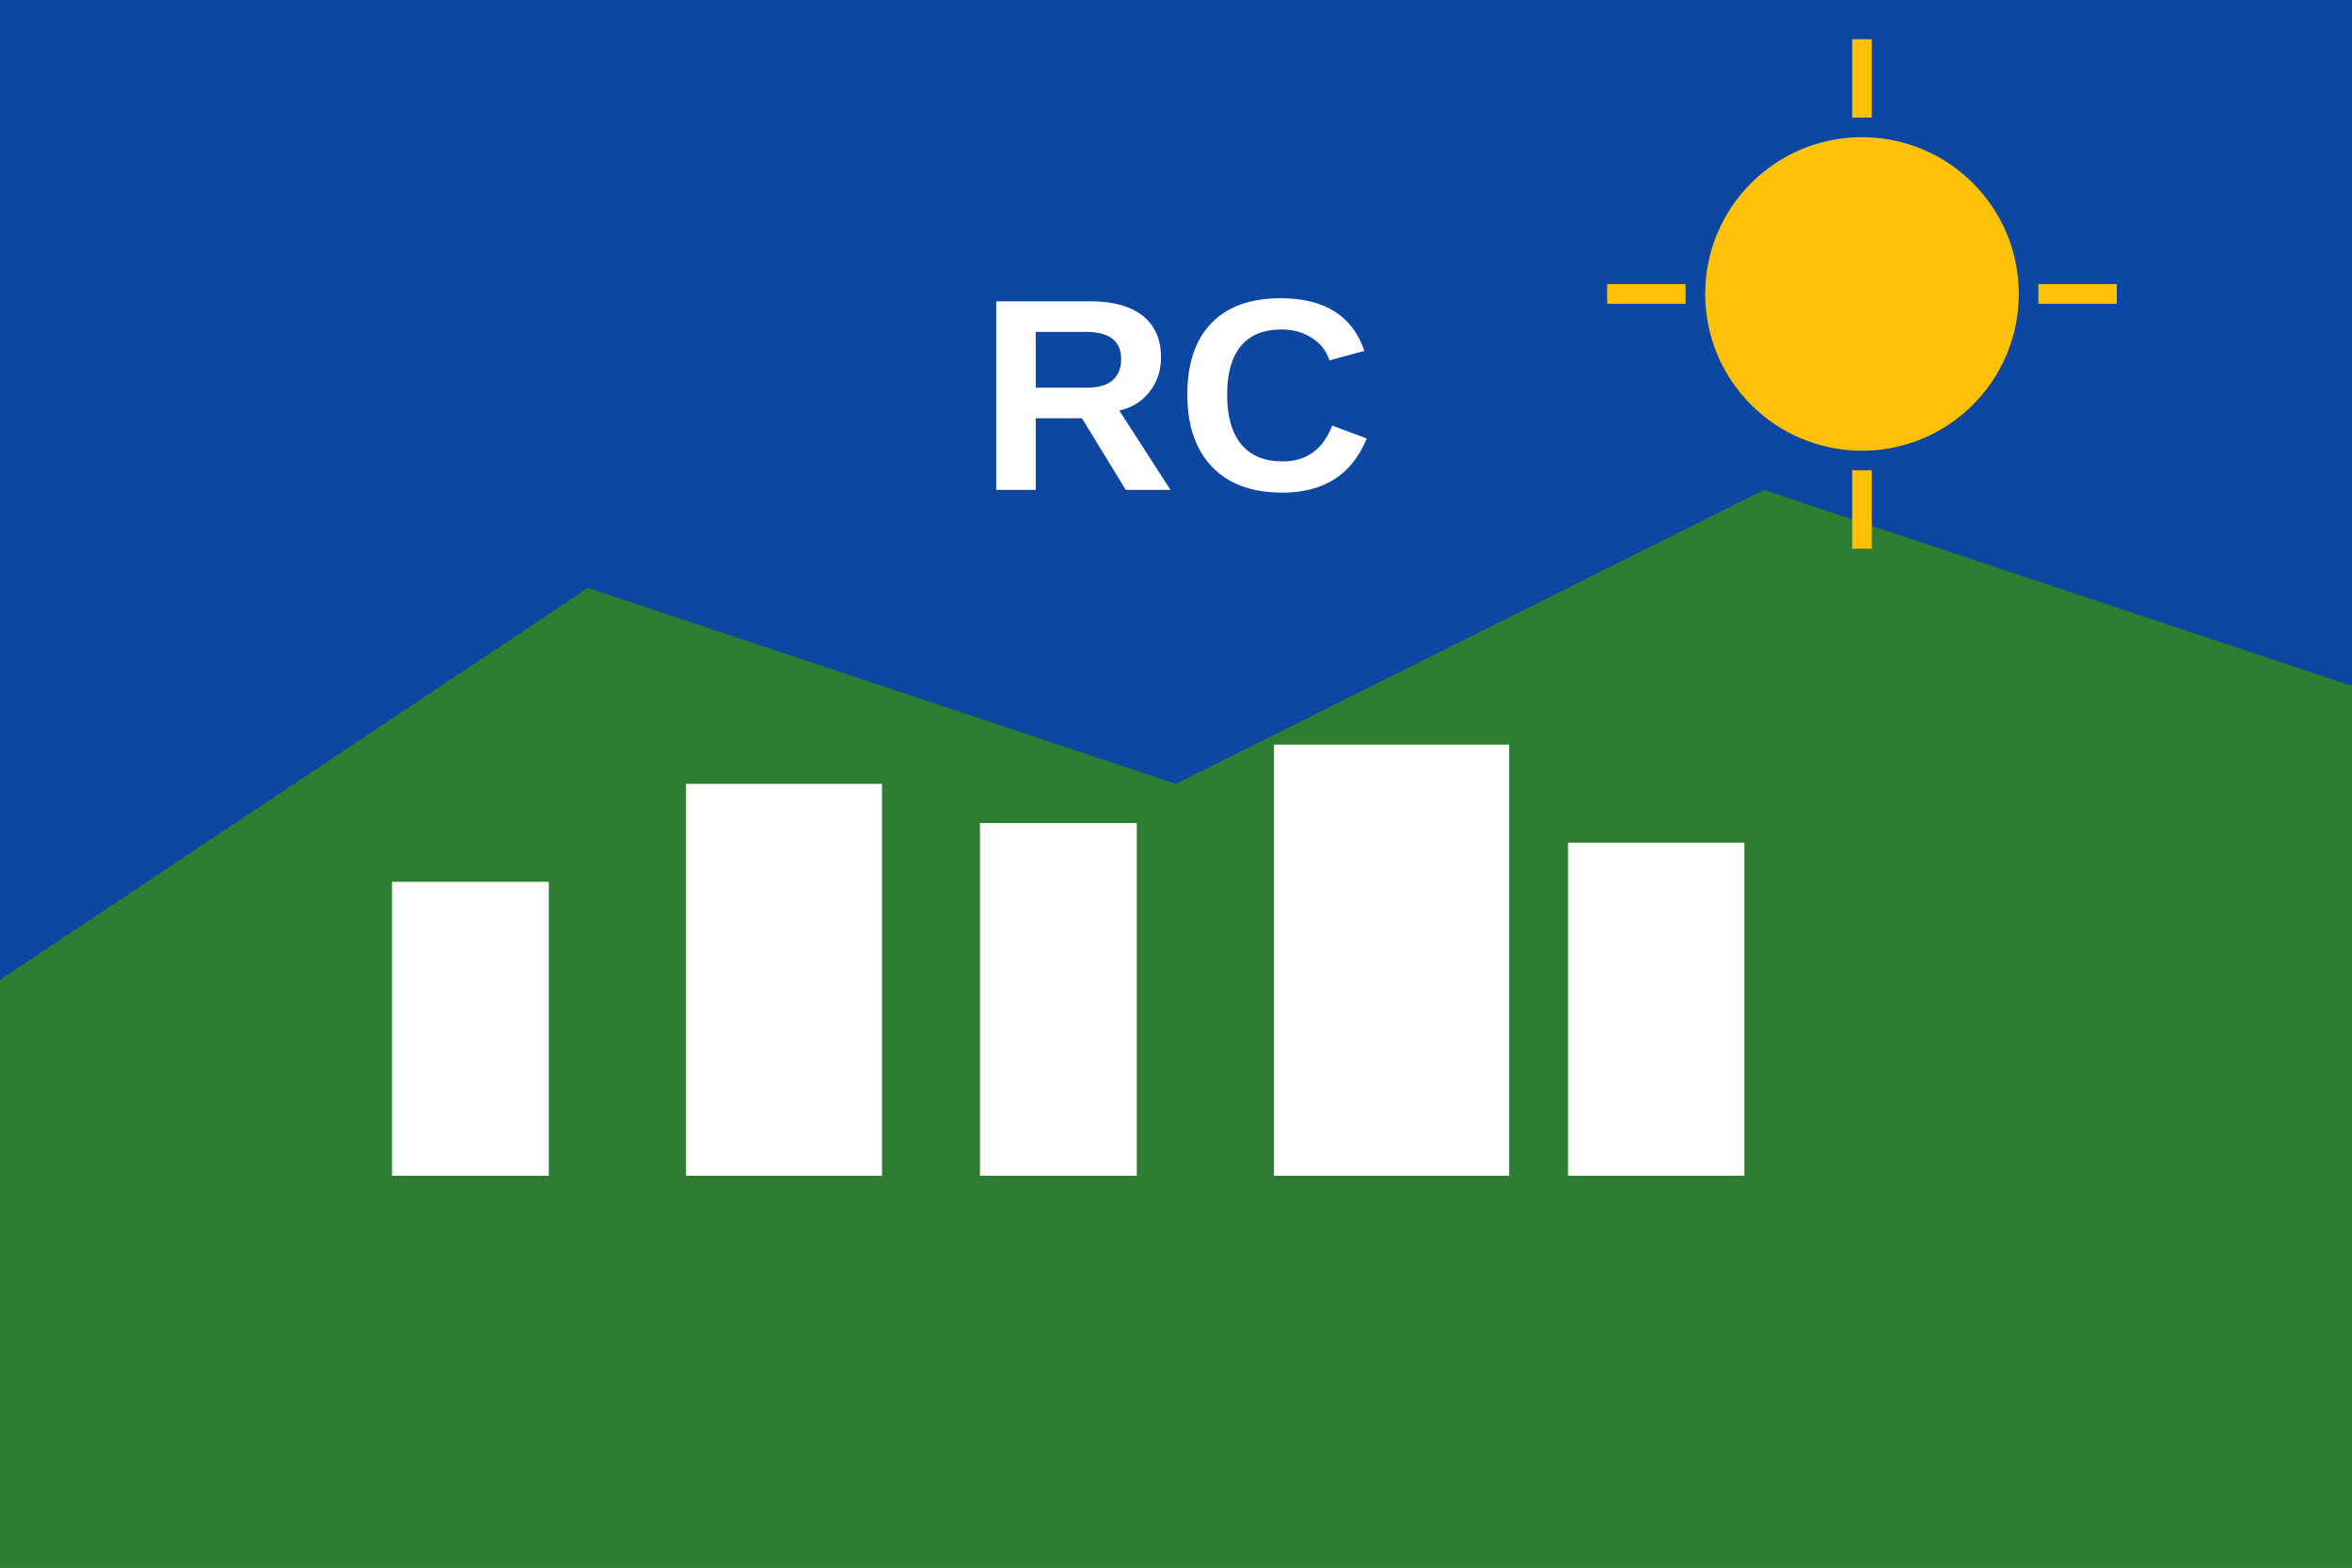
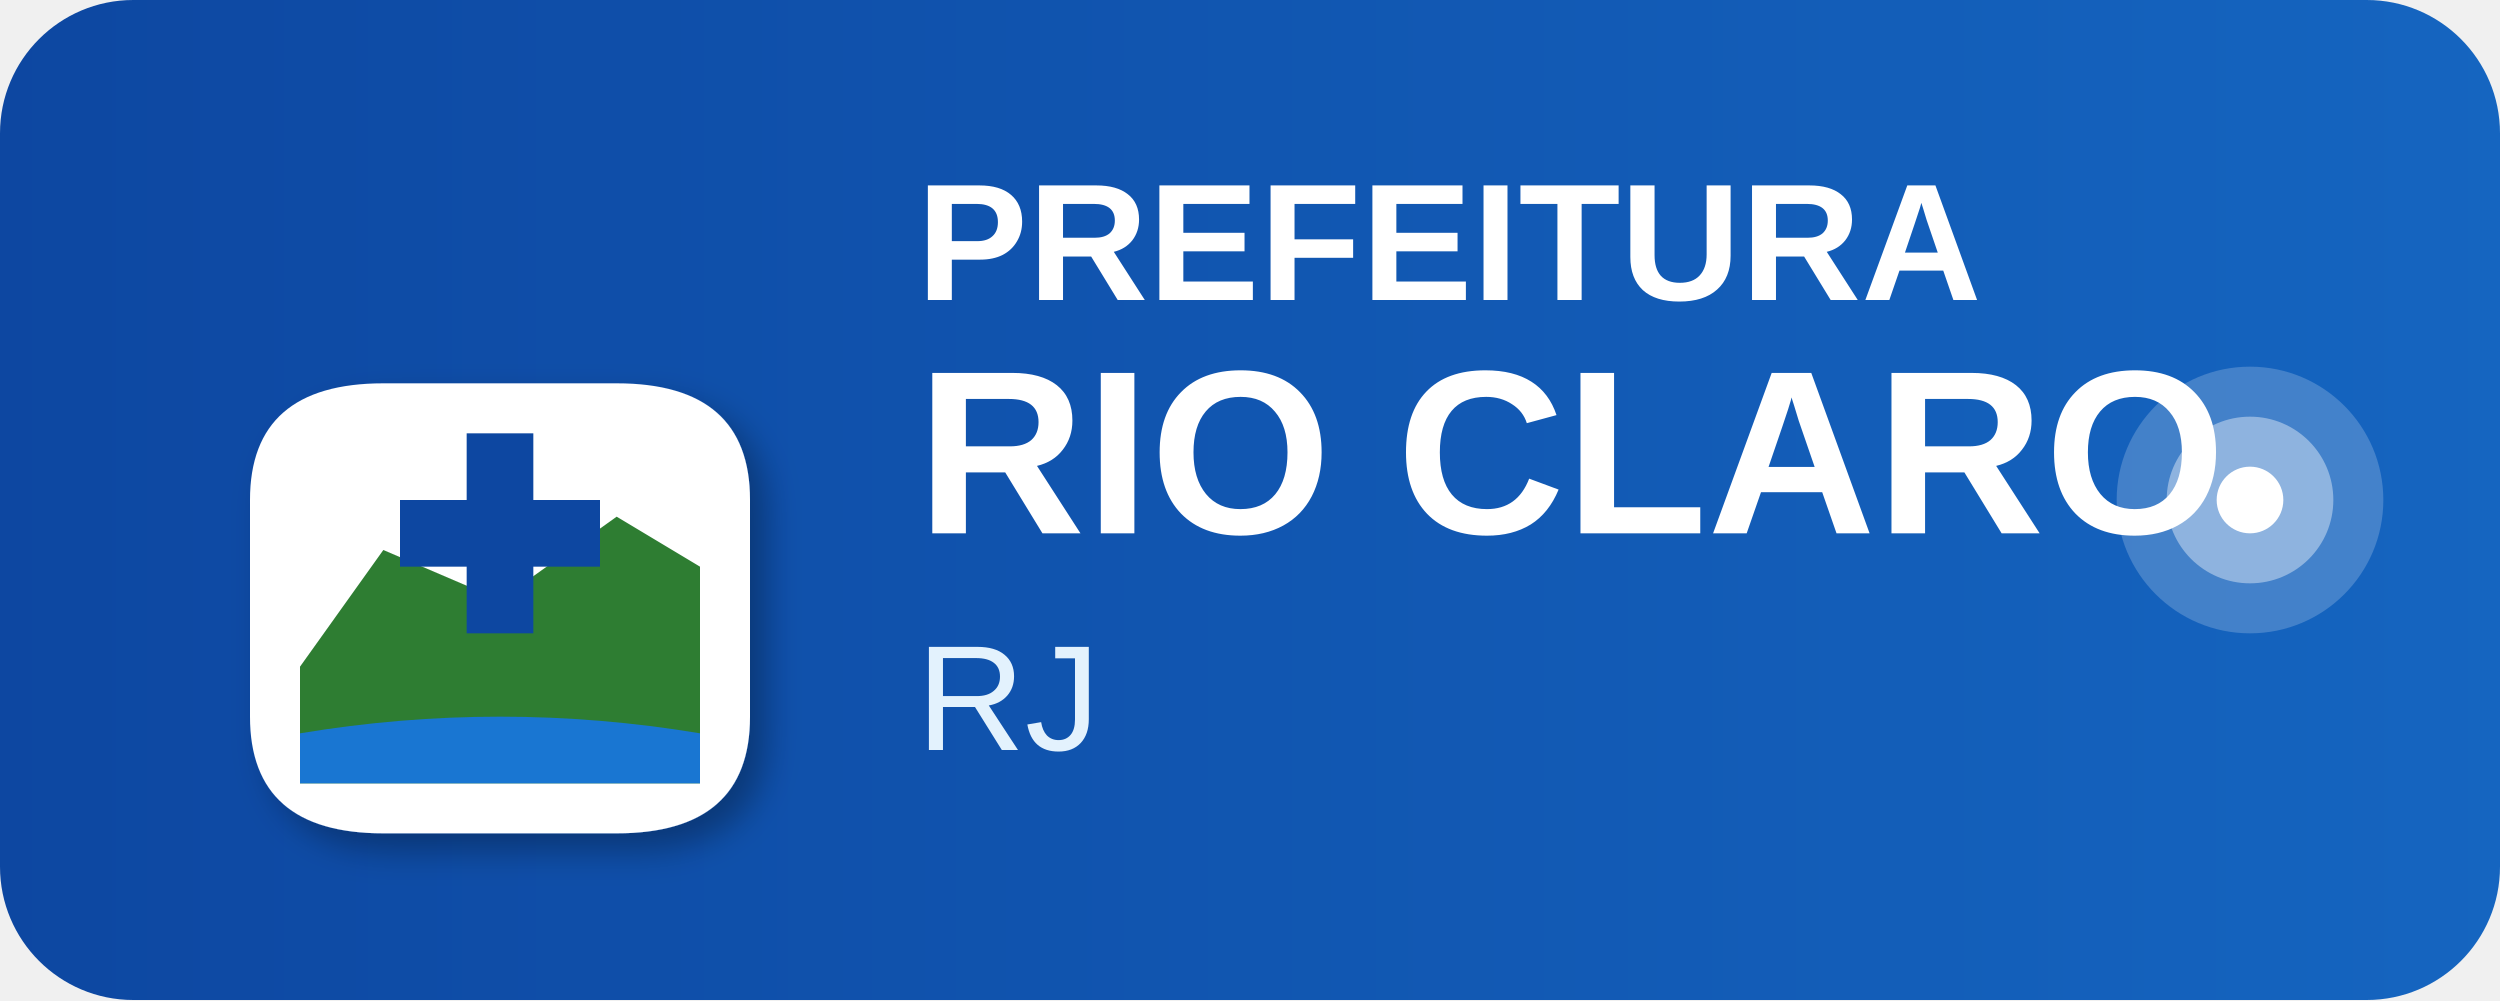
- <svg xmlns="http://www.w3.org/2000/svg" width="120" height="80" viewBox="0 0 120 80">
-   <rect width="120" height="80" fill="#0d47a1" />
-   <path d="M0 50 L30 30 L60 40 L90 25 L120 35 L120 80 L0 80 Z" fill="#2e7d32" />
-   <rect x="20" y="45" width="8" height="15" fill="#ffffff" />
-   <rect x="35" y="40" width="10" height="20" fill="#ffffff" />
-   <rect x="50" y="42" width="8" height="18" fill="#ffffff" />
-   <rect x="65" y="38" width="12" height="22" fill="#ffffff" />
-   <rect x="80" y="43" width="9" height="17" fill="#ffffff" />
-   <text x="60" y="25" font-family="Arial, sans-serif" font-size="14" font-weight="bold" text-anchor="middle" fill="#ffffff">RC</text>
-   <circle cx="95" cy="15" r="8" fill="#ffc107" />
-   <line x1="95" y1="2" x2="95" y2="6" stroke="#ffc107" stroke-width="1" />
-   <line x1="95" y1="24" x2="95" y2="28" stroke="#ffc107" stroke-width="1" />
-   <line x1="82" y1="15" x2="86" y2="15" stroke="#ffc107" stroke-width="1" />
-   <line x1="104" y1="15" x2="108" y2="15" stroke="#ffc107" stroke-width="1" />
+ <svg xmlns="http://www.w3.org/2000/svg" width="150" height="60" viewBox="0 0 150 60">
+   <defs>
+     <linearGradient id="bgGradient" x1="0%" y1="0%" x2="100%" y2="0%">
+       <stop offset="0%" style="stop-color:#0d47a1;stop-opacity:1" />
+       <stop offset="100%" style="stop-color:#1565c0;stop-opacity:1" />
+     </linearGradient>
+     <filter id="shadow" x="-50%" y="-50%" width="200%" height="200%">
+       <feDropShadow dx="1" dy="1" stdDeviation="1" flood-color="#000" flood-opacity="0.3" />
+     </filter>
+   </defs>
+   <rect width="150" height="60" rx="8" fill="url(#bgGradient)" />
+   <g transform="translate(15, 8)">
+     <path d="M0 22 Q0 15 8 15 L22 15 Q30 15 30 22 L30 35 Q30 42 22 42 L8 42 Q0 42 0 35 Z" fill="#ffffff" filter="url(#shadow)" />
+     <path d="M3 32 L8 25 L15 28 L22 23 L27 26 L27 39 L3 39 Z" fill="#2e7d32" />
+     <path d="M3 36 Q15 34 27 36 L27 39 L3 39 Z" fill="#1976d2" />
+     <rect x="13" y="18" width="4" height="12" fill="#0d47a1" />
+     <rect x="9" y="22" width="12" height="4" fill="#0d47a1" />
+   </g>
+   <text x="55" y="18" font-family="Arial, sans-serif" font-size="10" font-weight="bold" fill="#ffffff">PREFEITURA</text>
+   <text x="55" y="32" font-family="Arial, sans-serif" font-size="14" font-weight="bold" fill="#ffffff">RIO CLARO</text>
+   <text x="55" y="45" font-family="Arial, sans-serif" font-size="9" fill="#e3f2fd">RJ</text>
+   <circle cx="135" cy="30" r="8" fill="#ffffff" opacity="0.2" />
+   <circle cx="135" cy="30" r="5" fill="#ffffff" opacity="0.4" />
+   <circle cx="135" cy="30" r="2" fill="#ffffff" />
</svg>
